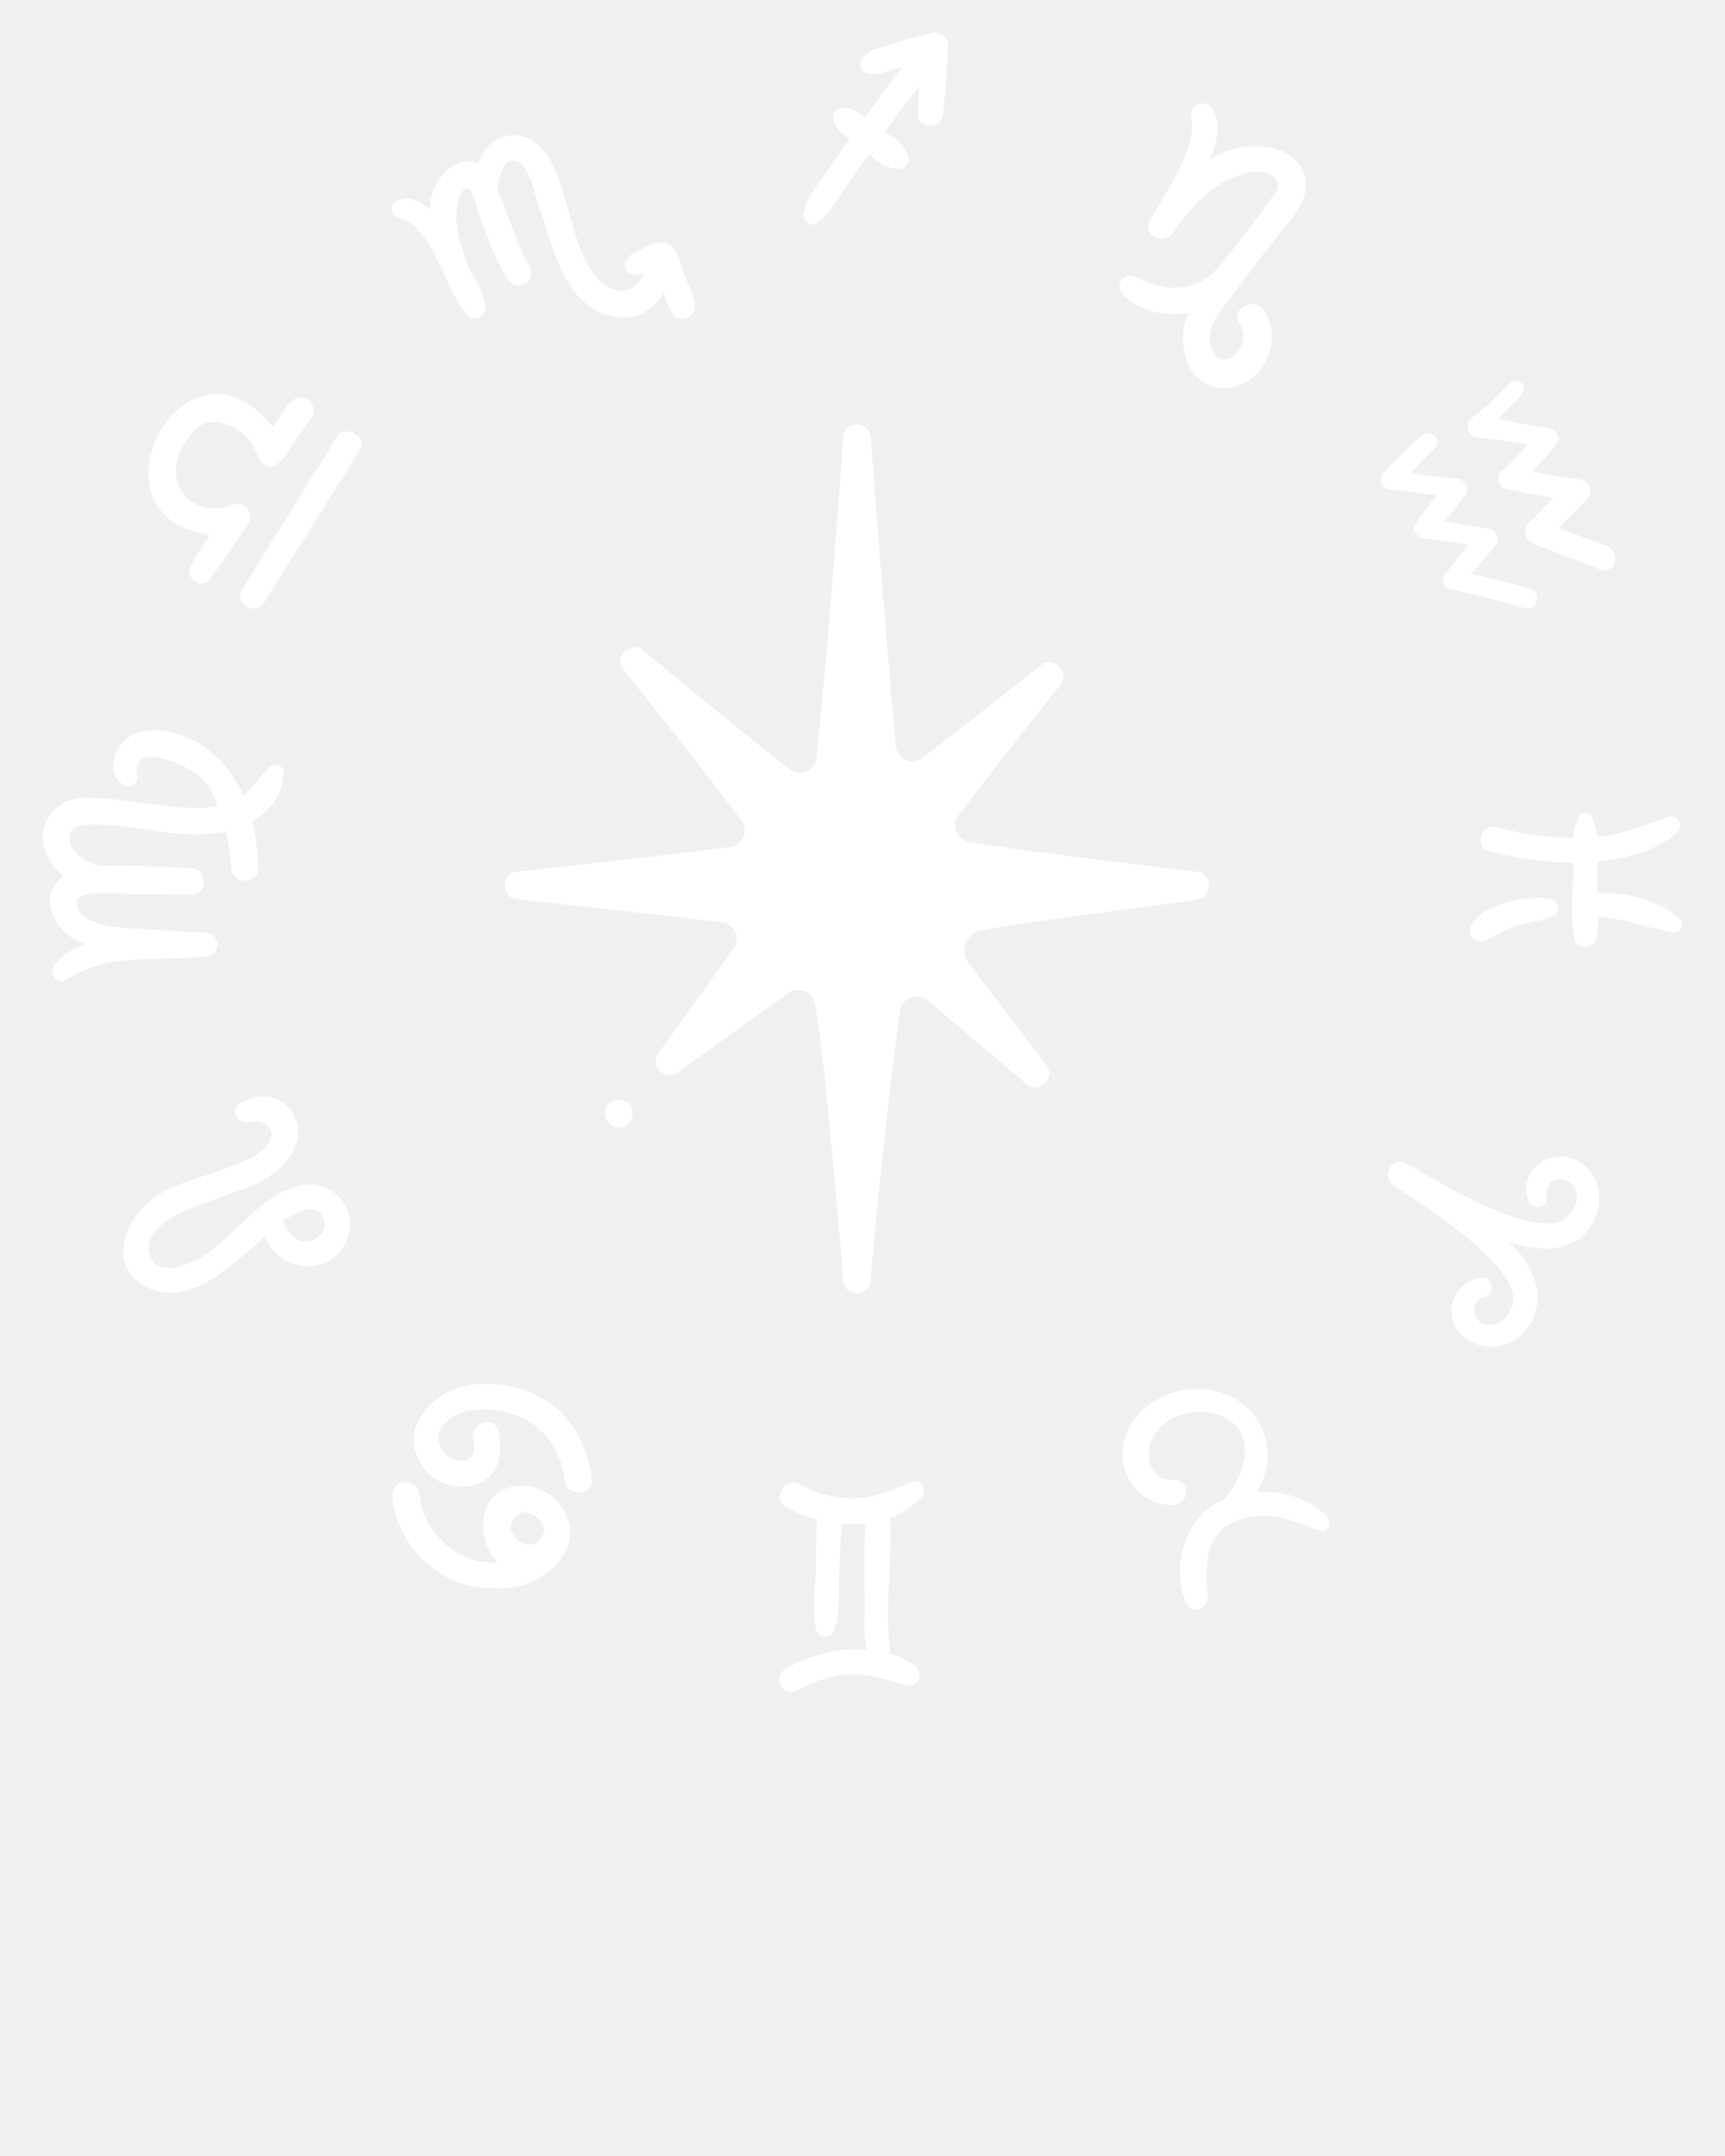
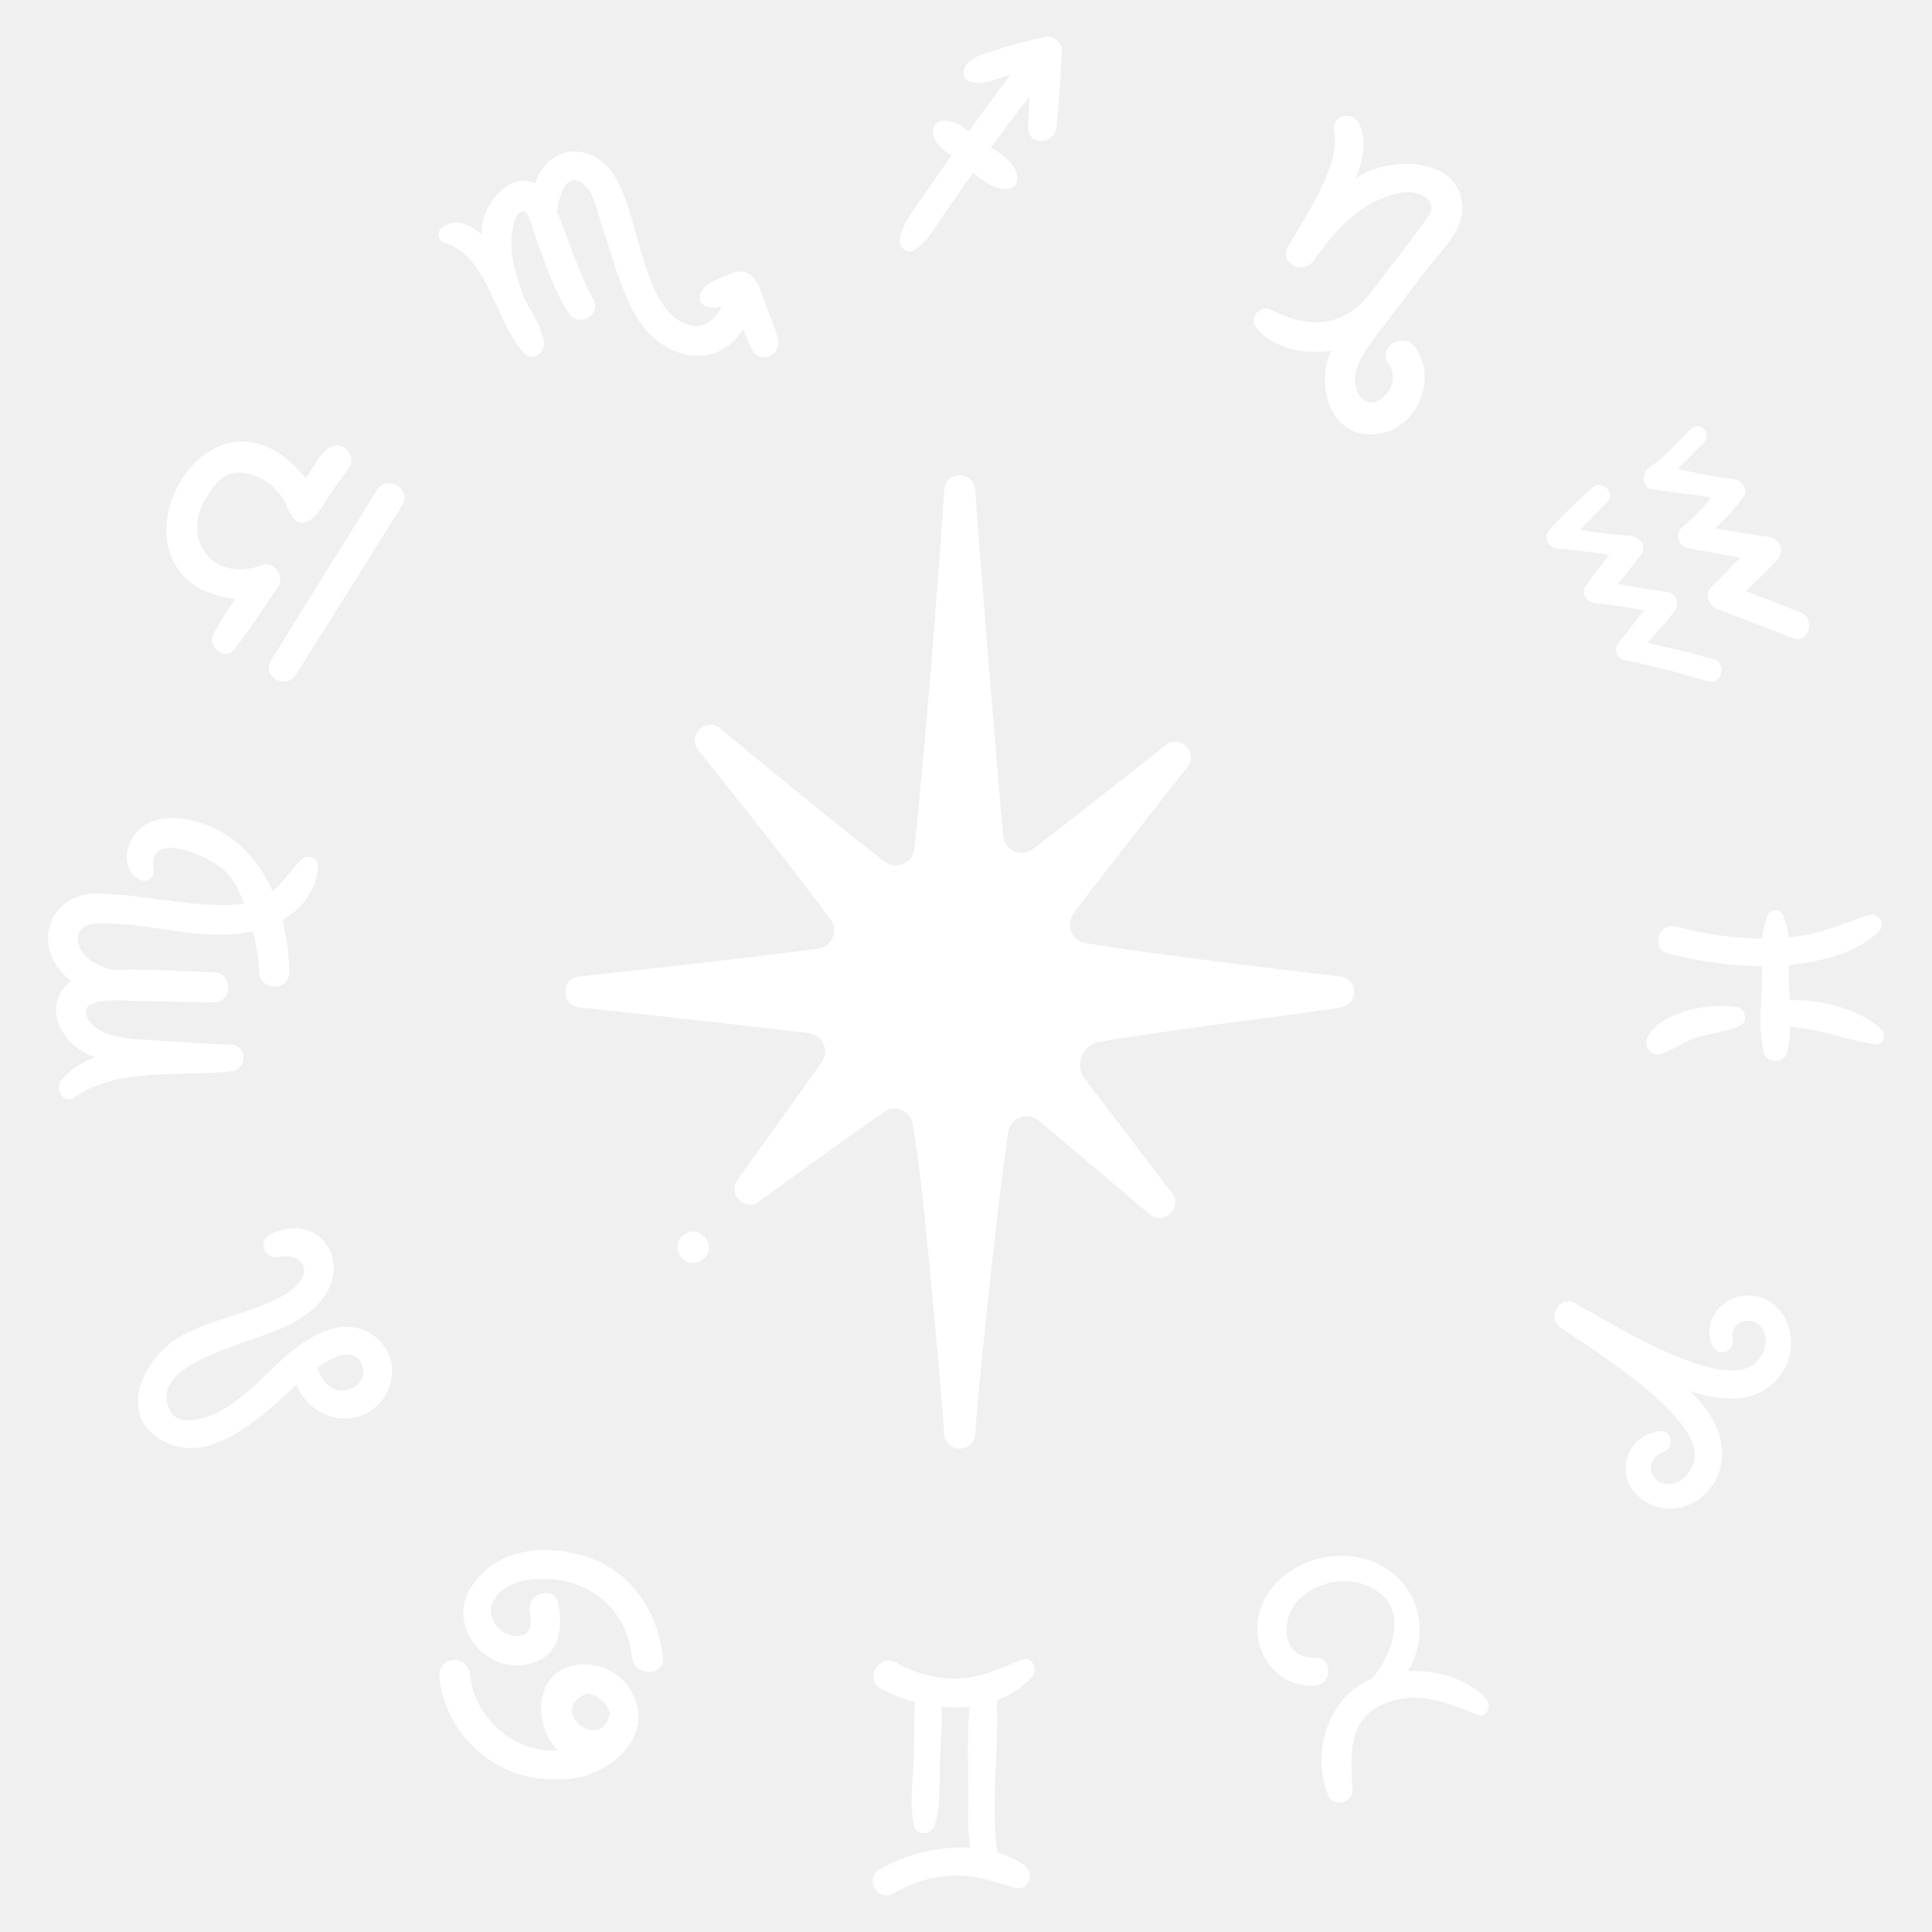
- <svg xmlns="http://www.w3.org/2000/svg" fill="white" viewBox="0 0 500 625" x="0px" y="0px">
+ <svg xmlns="http://www.w3.org/2000/svg" fill="white" viewBox="0 0 500 500" x="0px" y="0px">
  <path d="M345.313,34.14c1.736,8.5-7.613,22.134-11.923,29.542-2.662,4.157,3.757,7.727,6.533,3.818,4.113-5.794,8.844-11.523,15.188-14.962,4.244-2.2,11.343-4.828,14.951-.356,1.147,2.107-.32,3.565-1.481,5.242-4.2,6.063-8.975,11.785-13.393,17.693-6.976,9.584-16.079,10.272-26.083,5.113a3.14,3.14,0,0,0-3.787,4.908c4.66,5.1,12.3,6.732,19.174,5.569-3.807,8.258-.9,21.562,10.152,21.716,11.187.152,17.9-13.6,11.674-22.474-2.972-4.235-10-.2-7,4.089,4.42,6.313-5.109,14.585-8.112,7.186-2.213-5.453,2.544-11.079,5.6-15.174,4.037-5.416,8.2-10.741,12.284-16.122,3.241-4.273,8.517-9.152,9.263-14.669,1.266-14.712-18.539-15.362-27.456-9.121,1.706-4.47,2.92-9.226,1.008-13.816C350.254,28.362,344.317,29.721,345.313,34.14Z" />
  <path d="M444.525,157.63q9.71,3.782,19.437,7.512c4.206,1.621,6.027-5.144,1.861-6.75q-7.015-2.7-14.036-5.4c2.8-2.66,5.62-5.315,8.188-8.191,2.125-2.382.523-5.566-2.444-5.9-4.464-.5-9.036-1.359-13.591-2.158a54.691,54.691,0,0,0,7.239-8.143c1.438-2.11-.54-4.391-2.647-4.611-4.808-.5-9.567-1.651-14.355-2.566,2.222-2.438,4.772-4.725,6.869-7.062a2.388,2.388,0,0,0-3.376-3.375c-3.476,3.169-6.829,7.383-10.774,9.941-2.022,1.311-2.113,5.3.749,5.734,4.96.756,10.2,1.16,15.213,2.147a57.7,57.7,0,0,1-7.637,7.79c-1.8,1.434-.777,4.753,1.371,5.192,4.568.935,9.2,1.671,13.789,2.559-2.482,2.47-4.9,5.015-7.392,7.458C440.966,153.793,442.178,156.716,444.525,157.63Z" />
  <path d="M412.057,126.241a153.029,153.029,0,0,0-11,10.768c-1.835,1.979-.4,4.669,2.05,4.948,4.377.5,8.946.817,13.334,1.69-2.119,2.616-4.149,5.313-6.089,8.044-1.432,2.015.557,4.214,2.542,4.431,4.18.456,8.488.988,12.668,1.86-2.373,2.86-4.643,5.8-6.917,8.751-1.056,1.373.055,3.707,1.642,4.037,7.3,1.514,14.515,3.394,21.652,5.536,3.626,1.088,5.2-4.625,1.561-5.665-5.686-1.627-11.41-3.015-17.185-4.235,2.376-2.615,4.7-5.263,6.9-8.048a3.083,3.083,0,0,0-2.144-5.177c-4.157-.542-8.3-1.337-12.443-2.051,2.14-2.5,4.209-5.054,6.152-7.7,1.486-2.021-.544-4.683-2.718-4.738a93.278,93.278,0,0,1-13.081-1.635q3.394-3.549,6.876-7.013C418.347,127.587,414.636,123.966,412.057,126.241Z" />
  <path d="M461.377,236.673a2.21,2.21,0,0,0-3.8,0,18.668,18.668,0,0,0-1.533,6.254,93.255,93.255,0,0,1-22.373-3.142c-4.518-1.133-6.447,5.858-1.924,6.977a101.042,101.042,0,0,0,24.195,3.3c.319,7.258-1.1,15.05.441,22.172.68,3.057,5.5,3.059,6.185,0a33.925,33.925,0,0,0,.708-6.5c7.581.488,14.644,3.474,22.08,4.582,1.986.157,2.931-2.558,1.6-3.855-5.354-5.2-15.707-7.879-23.8-7.615-.151-3.132-.237-6.006-.133-9.128,8.071-.8,17.449-2.969,23.241-8.663a2.583,2.583,0,0,0-2.493-4.283c-6.88,2.2-13.541,5.376-20.894,5.806A18.311,18.311,0,0,0,461.377,236.673Z" />
  <path d="M429.814,272.776c3.363-1.044,6.114-3.337,9.563-4.372,3.637-1.093,7.455-1.36,10.939-2.892,2.039-.9,1.518-4.441-.632-4.834-6.781-1.237-19.72.887-23.28,7.662C425.233,270.57,427.185,273.592,429.814,272.776Z" />
  <path d="M461.077,355.543c4.525-6.567,2.742-17.013-5.415-19.753-7.533-2.53-15.66,4.341-12.626,12.221a2.788,2.788,0,0,0,5.372-1.481c-.715-4.1,3.708-6.085,6.673-3.761,3.008,2.356,2.165,6.934-.236,9.417-7.8,9.292-38.317-9.974-47.11-14.84-4.021-2.605-7.762,4-3.7,6.327,8.033,5.5,38.813,24.479,34.111,35.218-1.038,3.056-4.156,6.106-7.711,5.013a4.142,4.142,0,0,1-.029-8.043c2.883-.857,2.5-5.775-.74-5.471a9.681,9.681,0,0,0-6.616,15.968c12.8,12.958,34.762-7.429,14.183-26.428C445.417,362.8,455.54,363.579,461.077,355.543Z" />
  <path d="M358.643,440.759c8.489-3.267,15.9-.164,23.734,3.021,2.383.968,3.756-2.4,2.322-3.989-4.759-5.291-12.732-7.657-20.293-7.311,7.768-13.3-.313-28.737-15.666-29.8-9.66-.672-20.356,5.017-22.833,14.846-2.388,9.476,4.167,19.282,14.366,18.711,4.637-.259,4.688-7.46,0-7.258-8.477.367-9.089-9.586-4.5-14.608a16.585,16.585,0,0,1,17.392-4.273c11.723,4.358,8.175,16.866,1.834,24.392-11.467,4.562-15.855,19.563-11.134,30.4,1.313,3.036,6.363,1.471,6.173-1.672C349.507,454.5,348.617,444.616,358.643,440.759Z" />
  <path d="M267.112,433.947c1.634-1.789.064-5.462-2.584-4.439-5.075,1.959-9.74,4.328-15.262,4.8a29.756,29.756,0,0,1-17.321-4.045c-4.408-2.481-8.393,4.358-3.959,6.773a39.865,39.865,0,0,0,8.868,3.482c-.389,4.838-.226,9.787-.375,14.613-.172,5.538-1.162,11.89.074,17.308.637,2.793,4.49,2.429,5.3,0,1.675-5,1.195-11.238,1.388-16.476.171-4.648.628-9.522.472-14.24a36.489,36.489,0,0,0,7.181-.051c-.7,8.283-.215,16.833-.294,25.105-.037,3.9-.224,7.794.626,11.394a42.953,42.953,0,0,0-23.625,5.677c-3.977,2.328-.37,8.531,3.616,6.186a32.427,32.427,0,0,1,15.793-4.648c5.6-.132,10.316,1.635,15.586,3.149,3.636,1.045,5.335-3.846,2.462-5.84a24.588,24.588,0,0,0-7.008-3.319c-1.706-12.989.53-26.292-.076-39.358A23.193,23.193,0,0,0,267.112,433.947Z" />
  <path d="M171.571,428.885c-1.1-9.879-6.146-19.039-15.046-23.952-10.257-5.462-25.943-5.923-33.51,4.37-8.634,9.9,2.154,24.99,14.9,21.045,7.036-2.253,7.757-9.031,6.582-15.316-.9-4.843-8.347-2.8-7.405,2.041.642,3.3.456,6.593-3.728,6.344a6.983,6.983,0,0,1-6.323-7.248c.839-3.955,4.5-6.15,8.3-7.092,13.9-2.51,26.636,5.112,28.243,19.808C164.125,433.949,172.138,433.984,171.571,428.885Z" />
  <path d="M121.608,433.4c-.747-5.7-8.632-4.727-7.842,1.061,1.7,14.629,14.831,26.567,29.77,25.916,12.253,1.361,28.075-10.948,19.014-24.012a14.085,14.085,0,0,0-15.325-5.03c-9.242,2.92-8.826,15.827-2.852,21.658C133.142,453.79,122.754,444.612,121.608,433.4Zm30.215,4.874a6.907,6.907,0,0,1,6.021,5.1C155.565,454,141.391,442.668,151.823,438.276Z" />
  <path d="M66.489,338.349c-6.585,2.524-13.642,4.047-19.83,7.535-8.652,4.876-16.461,18.876-5.77,26.307C53.613,380.65,68,366.327,76.714,358.37c3.351,8.586,15.143,12.423,22.043,4.2C106.64,352,96.036,339.3,83.942,344.589c-10.587,4.211-16.764,14.884-26.5,20.38-3.317,1.806-10.508,4.6-13.245.5-7.688-14.078,26.232-18.253,33.659-24.392,16.564-10.267,6.285-28.99-8.17-21.47a3.128,3.128,0,0,0,2.4,5.691c5.316-1.17,9.322,2.911,4.472,7.57C73.821,335.488,69.97,337.016,66.489,338.349Zm27.29,15.059c1.318,3.429-1.78,6.37-5.1,6.431-3.53.066-5.592-2.873-6.534-5.91C86.706,350.683,91.879,348.462,93.779,353.408Z" />
  <path d="M17.87,253.471c.17.137.347.259.522.388-8.109,6.251-2.318,17.248,6.323,19.734a20.1,20.1,0,0,0-8.834,5.919c-1.912,2.275.642,6.508,3.446,4.466,11.218-7.932,27.2-5.2,40.343-6.73,4.4-.273,4.462-6.739,0-6.885-6.506-.212-13-.7-19.494-1.12-5.137-.329-14.157-.3-17.289-5.365-3.968-6.417,9.963-4.859,12.775-4.808,6.566.119,13.132.268,19.7.311,4.983.033,4.965-7.575,0-7.727-8.566-.261-17.421-.957-26.037-.645a17.188,17.188,0,0,1-5.916-2.478c-4.439-3.151-4.854-9.379,1.777-9.534,13.359-.508,26.868,4.957,40.172,2.04a43.36,43.36,0,0,1,1.712,10.482c.123,5.008,7.9,5.03,7.8,0a59.326,59.326,0,0,0-1.8-13.435c5.124-2.93,8.848-7.558,9.217-13.947.126-2.181-2.763-3.2-4.215-1.746-2.893,2.9-4.783,5.959-7.558,8.244-3.313-7.489-8.676-13.8-16.649-16.968-5.564-2.21-13.257-3.433-18.023,1.221-3.46,3.38-4.722,10.243.335,12.769a2.445,2.445,0,0,0,3.54-2.722c-1.565-10.725,14.679-3.1,18.3.29,2.632,2.46,3.969,5.435,5.1,8.667-11.916,1.386-23.759-2.111-35.648-2.548C13.241,229.655,7.159,244.369,17.87,253.471Z" />
  <path d="M60.822,155.03c-1.967,2.941-3.884,5.918-5.57,9.006-1.744,3.194,2.781,7.155,5.276,4.071,4.2-5.184,7.762-10.9,11.5-16.41,1.734-2.556-1.192-6.663-4.208-5.474-12.1,4.771-21.216-6.179-14.578-17.214,2.578-4.287,5.45-7.706,10.765-6.482a14.469,14.469,0,0,1,10.446,9.052,4.14,4.14,0,0,0,.963,1.531,2.945,2.945,0,0,0,4.265,1.794c2.6-1.246,3.894-4.291,5.449-6.591,1.681-2.488,3.442-4.926,5.253-7.321,1.26-1.667.251-4.278-1.378-5.254-4.792-2.509-7.449,5.116-9.893,8.01C53.287,91.888,23.082,150.168,60.822,155.03Z" />
  <path d="M97.55,126.855c-9.156,14.7-18.378,29.353-27.425,44.117-2.492,4.066,3.826,7.714,6.368,3.722,9.3-14.606,18.432-29.324,27.627-44C106.727,126.535,100.137,122.7,97.55,126.855Z" />
  <path d="M124.651,60.705c-2.944-2.593-6.54-4.239-10.042-2.049-1.594,1-1.477,3.8.554,4.234,11.071,3.149,13.18,20.737,20.446,28.5,2.2,2.475,5.644-.219,5.125-2.983-.73-3.881-3.024-7.566-5.011-11.072-1.819-5.159-3.814-10.526-3.371-16.093.1-1.239,1.028-7.273,3.374-6.556,1.144.35,2.44,5.534,2.836,6.586,2.5,6.735,4.689,13.643,8.582,19.734,2.545,3.986,8.722.432,6.368-3.722-4.037-7.118-6.132-14.956-9.359-22.428.551-4.3,2.4-11.063,7.134-6.955,2.419,2.1,3.329,6.99,4.292,9.807,2.7,7.913,4.771,16.969,9.12,24.2,5.96,10.61,20.527,14.861,27.686,3.11a35.868,35.868,0,0,0,2.387,5.7c2.079,3.677,7.41,1.12,6.59-2.778-.617-2.927-2.006-5.778-3.068-8.573-.94-2.475-1.67-6.008-3.649-7.852s-4.149-1.343-6.374-.348c-2.453,1.1-5.737,2.073-6.916,4.67-1.494,3.378,3.1,4.488,5.465,3.392-1.527,2.862-3.585,5.377-7.262,5.107C166.888,82.684,165.572,57.652,160.292,48c-4.5-11-17.717-12.261-21.817-.524C131.247,44.1,124.122,54.011,124.651,60.705Z" />
  <path d="M232.883,61.729c-.422,2.038,1.834,4.371,3.851,2.96,3.579-2.5,5.682-6.5,8.143-10.058q3.474-5.02,6.985-10.013c10.6,9.912,17.176.682,4.6-6.415q4.894-6.727,9.968-13.316-.216,4.043-.361,8.085c-.175,4.767,6.858,4.6,7.305,0,.614-6.323,1.161-12.682,1.362-19.035.86-2.553-2.494-5.362-4.775-4.234a92.323,92.323,0,0,0-12.19,3.27c-2.865.96-6.9,1.7-8.183,4.706a2.325,2.325,0,0,0,.814,3.106c3.577,1.873,7.322-.622,10.985-1.3q-5.419,7.218-10.7,14.539c-8.288-7.053-13.56.569-4.445,6.211-2.162,3.06-4.309,6.13-6.408,9.231C237.285,53.234,233.82,57.212,232.883,61.729Z" />
  <path d="M284.523,269.625c20.577-3.542,59.228-8.047,62.632-8.981,4.411-.684,4.391-7.381-.143-7.914-.25-.032-47.444-5.467-66.127-8.692a4.827,4.827,0,0,1-3.053-7.654c9.1-12.12,29.489-37.895,29.489-37.895,2.981-3.633-1.945-8.62-5.61-5.64,0,0-22.548,17.8-34.31,26.868a4.829,4.829,0,0,1-7.757-3.39c-1.829-20.074-5.9-69.881-7.272-89.511-.321-4.957-7.6-5.052-7.988-.1-1.569,24.356-5.139,68.652-7.741,92.942a4.826,4.826,0,0,1-7.726,3.314c-13.592-10.351-42.448-34.4-42.448-34.4-3.59-3.136-8.826,1.868-5.684,5.592,0,0,24.067,30.032,34.129,43.729a4.826,4.826,0,0,1-3.245,7.637c-18.036,2.442-61.681,7.166-61.929,7.2-4.5.532-4.629,7.361-.024,7.932.246.033,41.785,4.525,59.568,6.689a4.824,4.824,0,0,1,3.354,7.578c-7.546,10.658-21.829,30.465-21.829,30.465-2.632,3.574,2.027,8.278,5.624,5.553,0,0,21.419-15.6,32.319-23.162a4.819,4.819,0,0,1,7.509,3.186c1.242,7.674,2.6,19.115,3.072,24.03,1.987,20.528,4.04,41.754,5.044,56.089a4.063,4.063,0,0,0,3.14,3.73,4,4,0,0,0,4.847-3.631c.8-11.474,2.5-27.118,4.291-43.681.844-7.782,2.768-24.386,4.267-34.536a4.822,4.822,0,0,1,7.871-2.99c10.13,8.485,28.75,24.283,28.75,24.283,3.513,3.041,8.666-1.7,5.785-5.456,0,0-14.239-18.629-22.61-29.657A5.985,5.985,0,0,1,284.523,269.625Z" />
  <path d="M177.128,319.434c-4.373,3.031.024,9.609,4.5,6.729C186,323.133,181.6,316.554,177.128,319.434Z" />
</svg>
